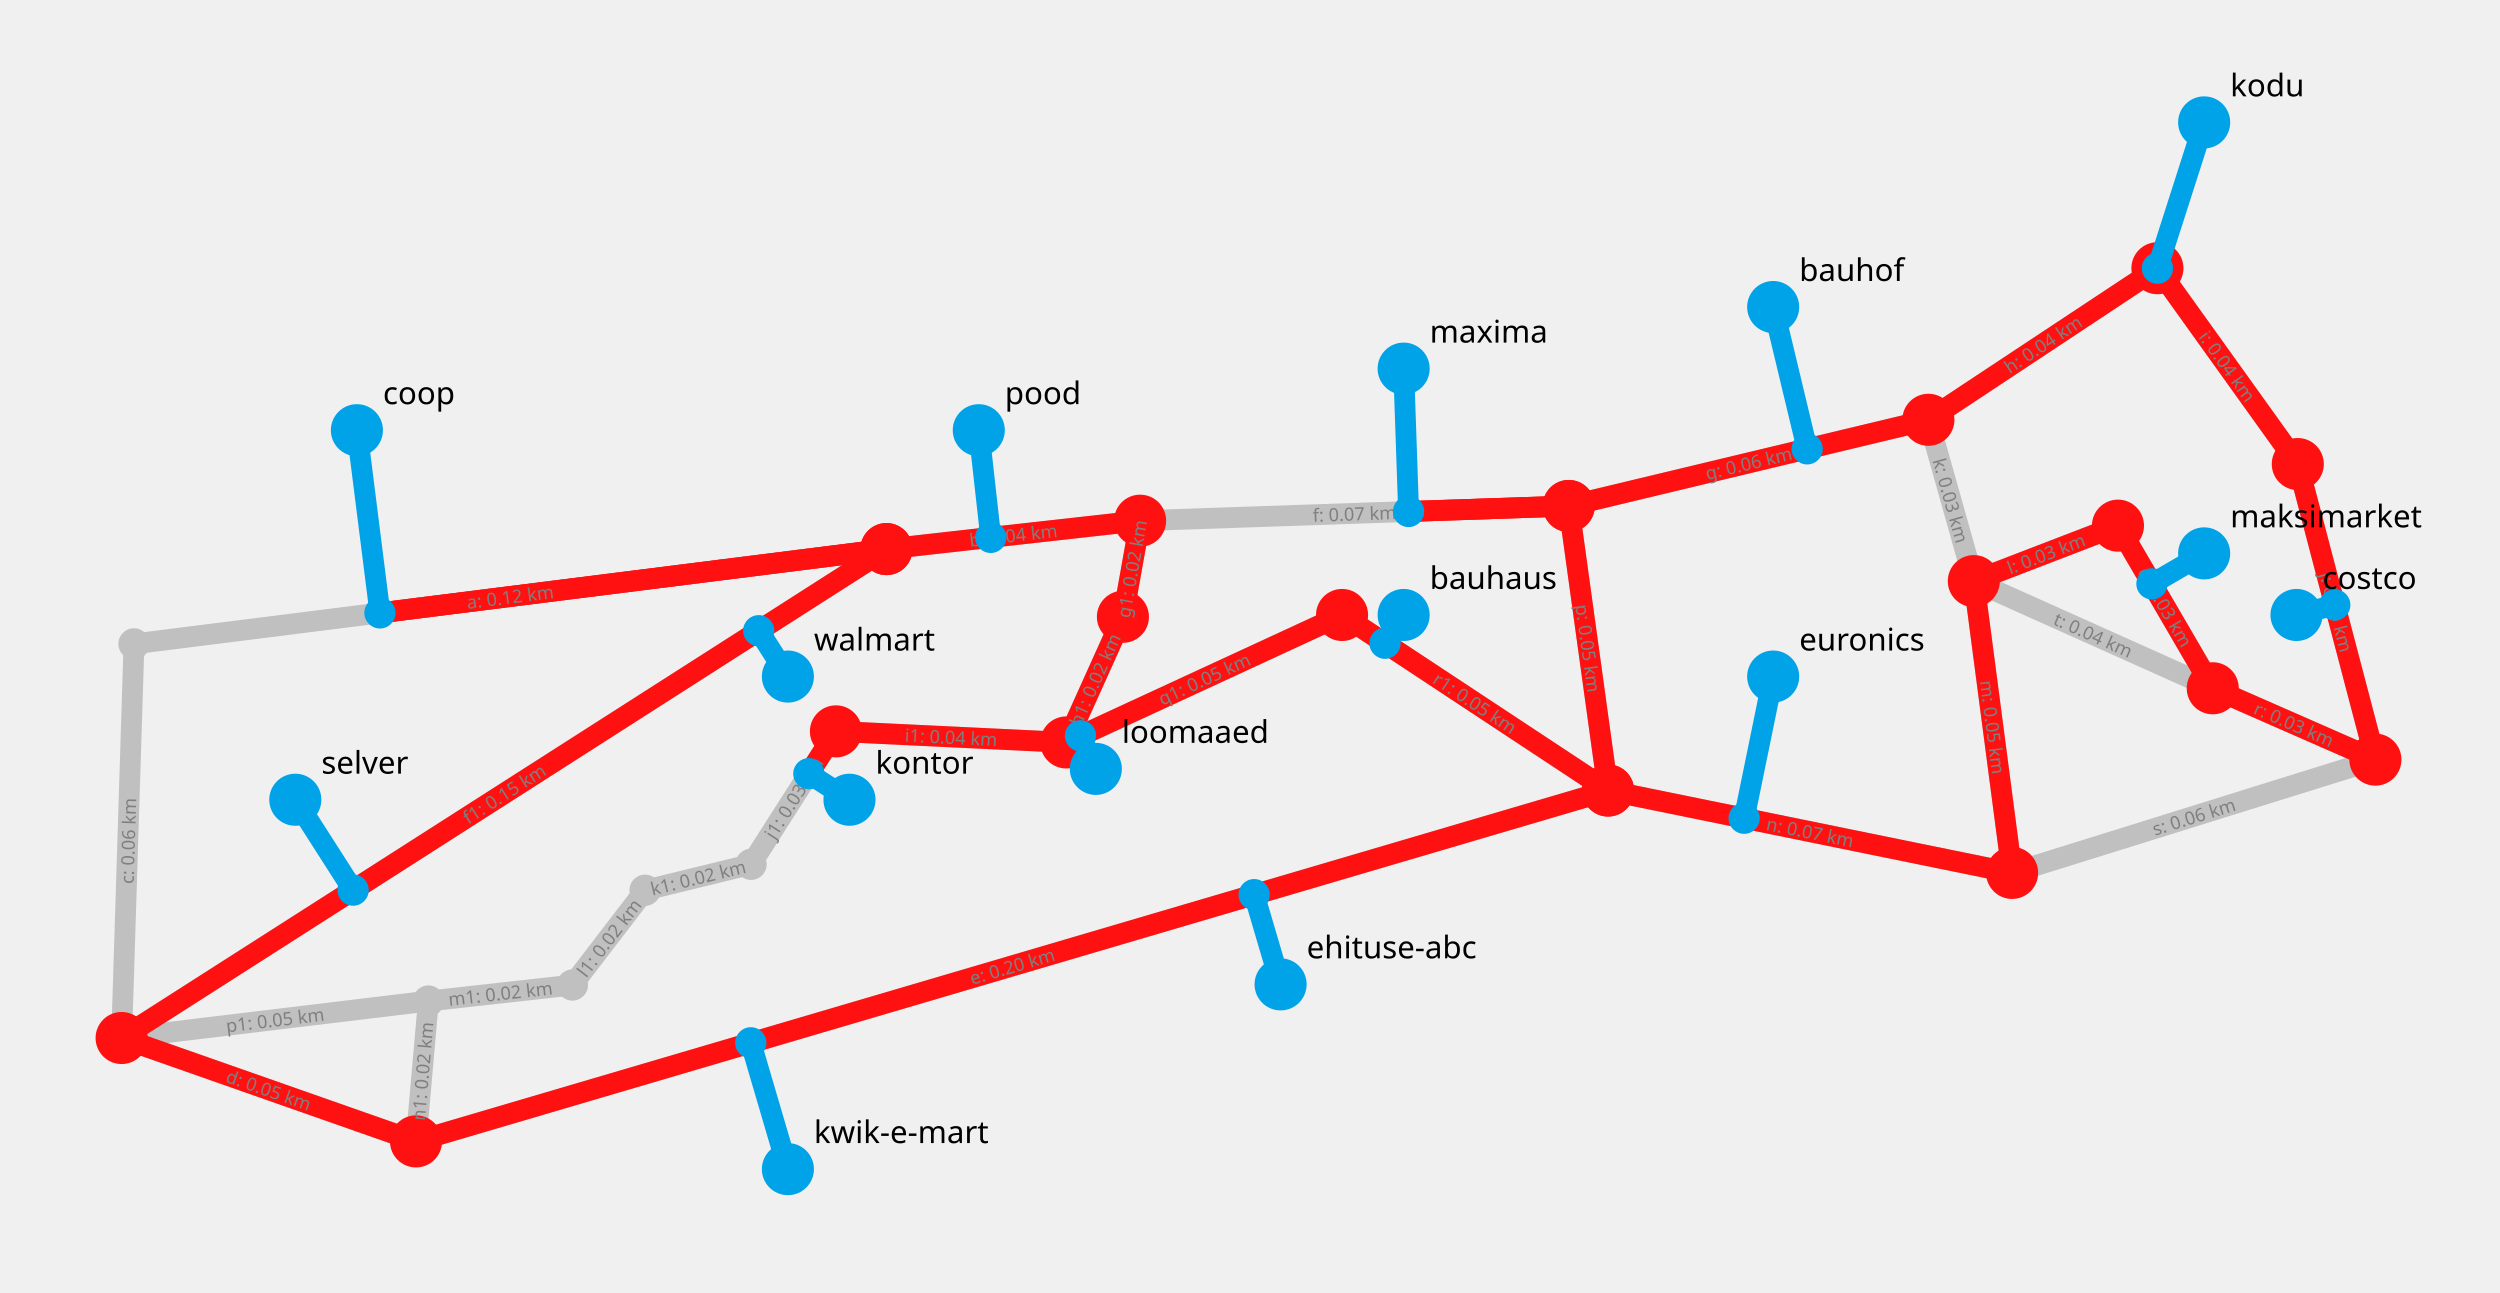
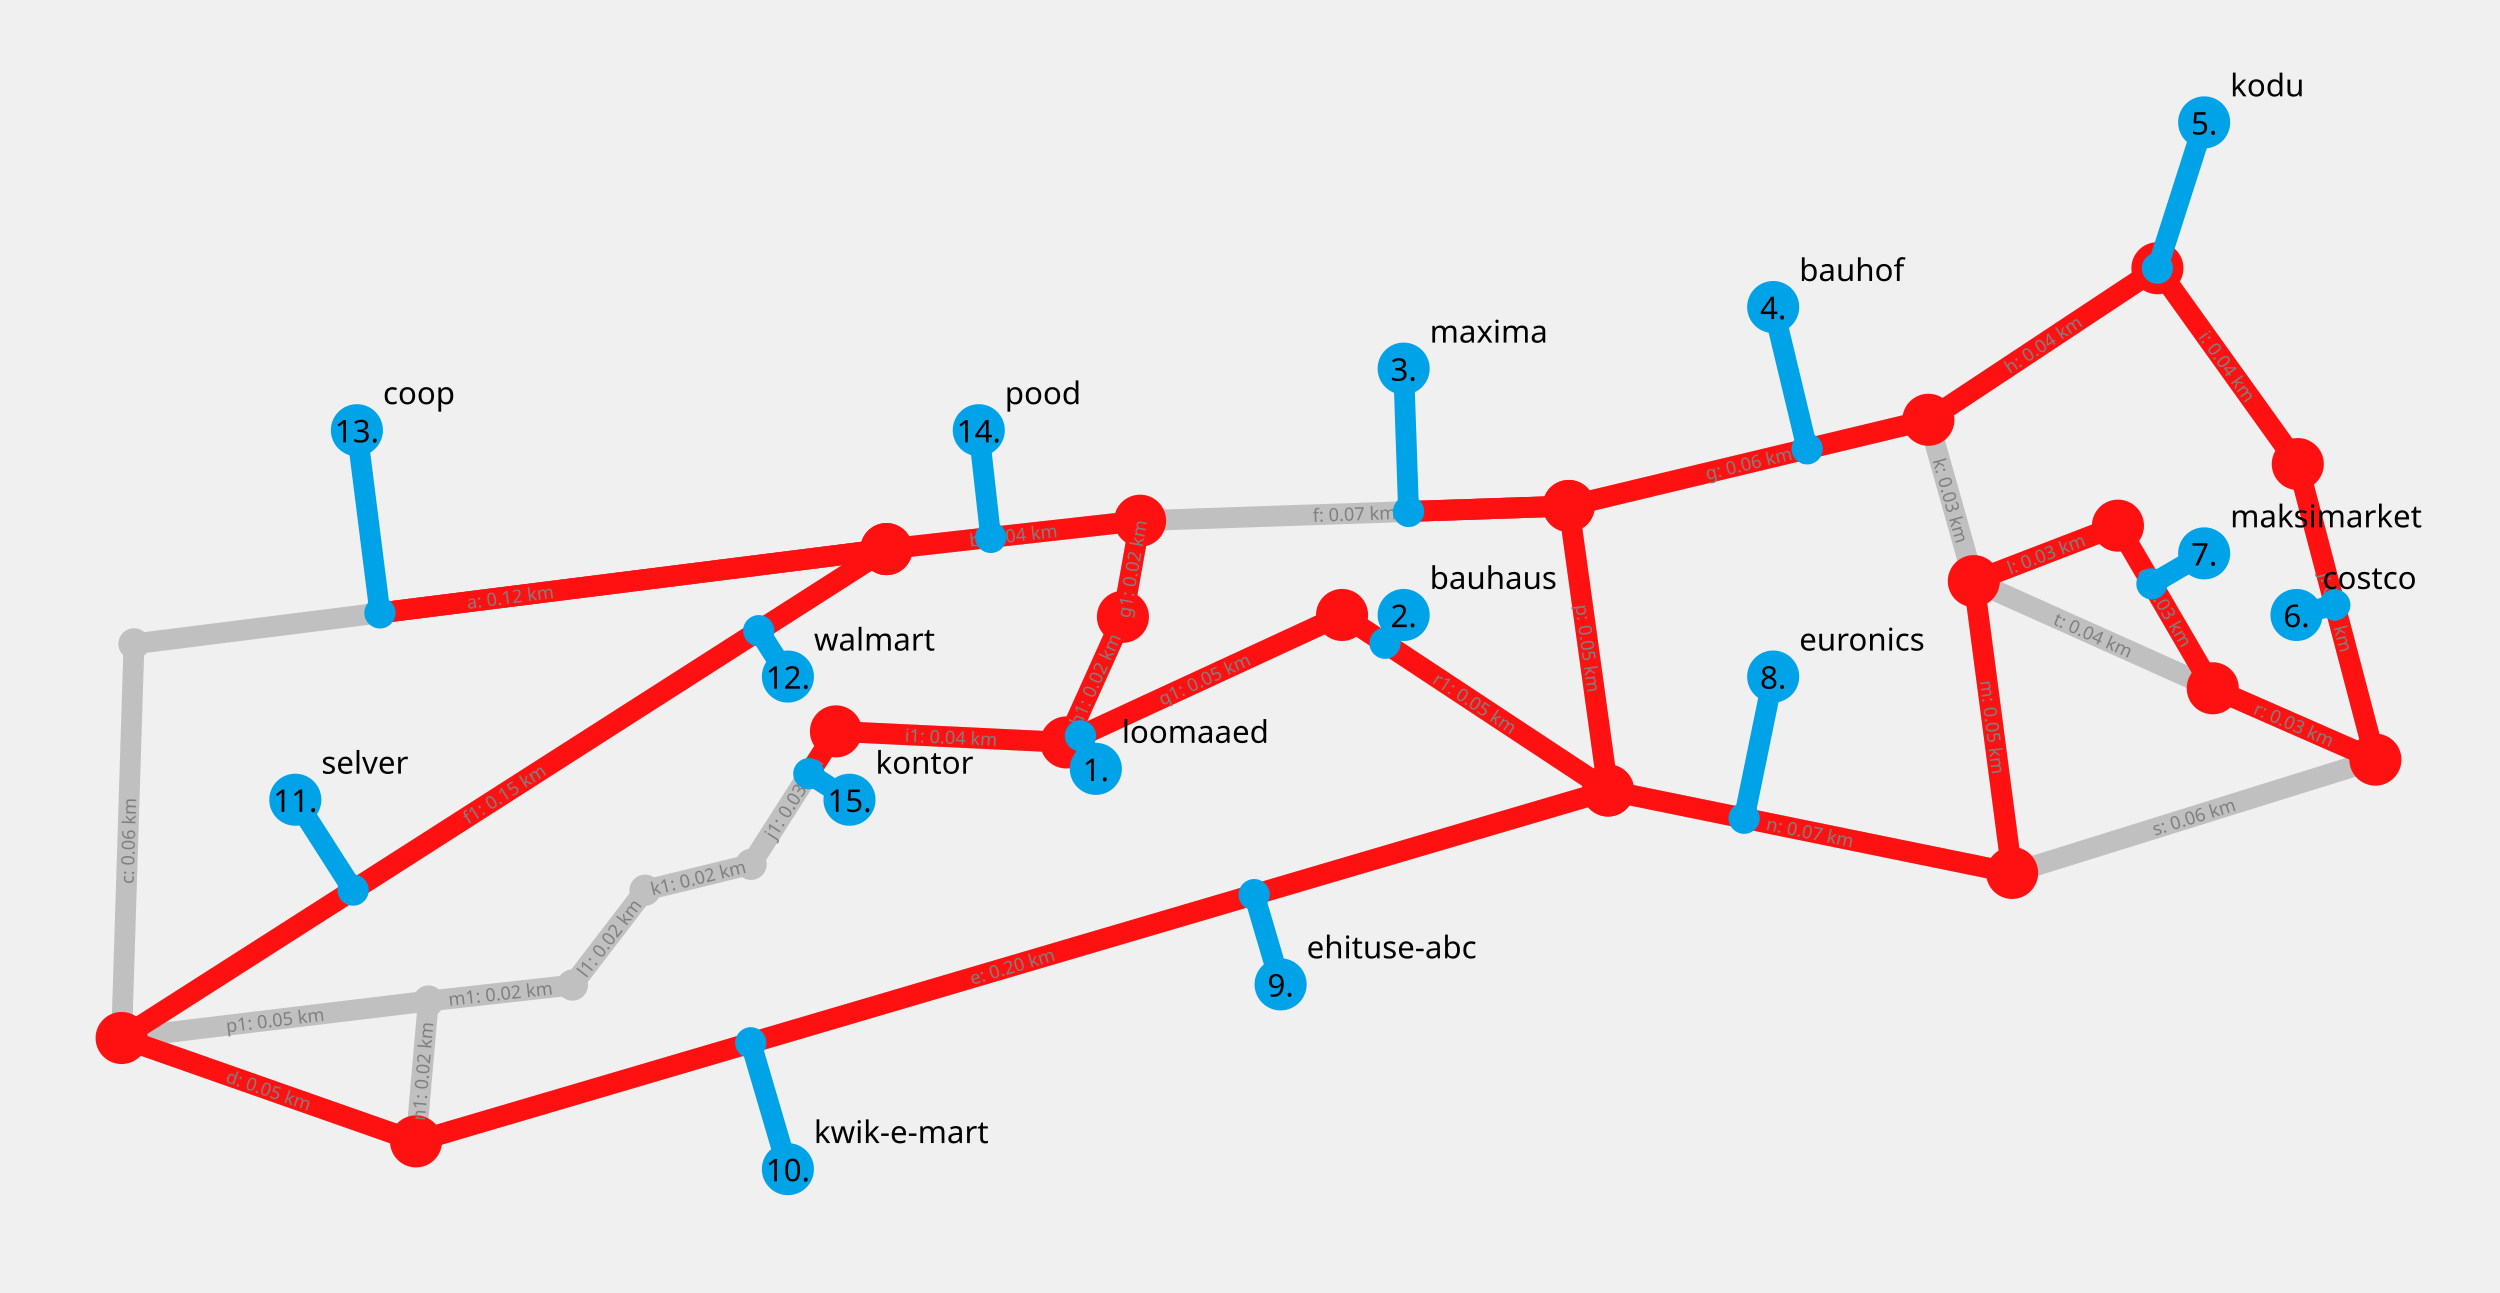
<svg xmlns="http://www.w3.org/2000/svg" version="1.1" width="1920" height="993" viewBox="-747 -425 1920 993" font-family="Hermit">
  <rect x="-747" y="-425" width="100%" height="100%" fill="rgb(240, 240, 240)" />
  <line x1="128.6" y1="-25.1" x2="457.8" y2="-36.4" style="stroke:rgb(192, 192, 192);stroke-width:16" />
  <circle cx="128.6" cy="-25.1" r="12" fill="rgb(192, 192, 192)" />
  <circle cx="457.8" cy="-36.4" r="12" fill="rgb(192, 192, 192)" />
  <line x1="457.8" y1="-36.4" x2="734.0" y2="-102.6" style="stroke:rgb(192, 192, 192);stroke-width:16" />
  <circle cx="734.0" cy="-102.6" r="12" fill="rgb(192, 192, 192)" />
  <line x1="734.0" y1="-102.6" x2="909.9" y2="-219.0" style="stroke:rgb(192, 192, 192);stroke-width:16" />
  <circle cx="909.9" cy="-219.0" r="12" fill="rgb(192, 192, 192)" />
  <line x1="909.9" y1="-219.0" x2="1017.7" y2="-68.6" style="stroke:rgb(192, 192, 192);stroke-width:16" />
  <circle cx="1017.7" cy="-68.6" r="12" fill="rgb(192, 192, 192)" />
  <line x1="1017.7" y1="-68.6" x2="1077.3" y2="158.4" style="stroke:rgb(192, 192, 192);stroke-width:16" />
  <circle cx="1077.3" cy="158.4" r="12" fill="rgb(192, 192, 192)" />
  <line x1="734.0" y1="-102.6" x2="768.9" y2="21.3" style="stroke:rgb(192, 192, 192);stroke-width:16" />
  <circle cx="768.9" cy="21.3" r="12" fill="rgb(192, 192, 192)" />
  <line x1="768.9" y1="21.3" x2="879.6" y2="-21.3" style="stroke:rgb(192, 192, 192);stroke-width:16" />
  <circle cx="879.6" cy="-21.3" r="12" fill="rgb(192, 192, 192)" />
  <line x1="768.9" y1="21.3" x2="798.3" y2="245.4" style="stroke:rgb(192, 192, 192);stroke-width:16" />
  <circle cx="798.3" cy="245.4" r="12" fill="rgb(192, 192, 192)" />
  <line x1="798.3" y1="245.4" x2="488.0" y2="182.1" style="stroke:rgb(192, 192, 192);stroke-width:16" />
  <circle cx="488.0" cy="182.1" r="12" fill="rgb(192, 192, 192)" />
  <line x1="488.0" y1="182.1" x2="457.8" y2="-36.4" style="stroke:rgb(192, 192, 192);stroke-width:16" />
-   <circle cx="457.8" cy="-36.4" r="12" fill="rgb(192, 192, 192)" />
  <line x1="879.6" y1="-21.3" x2="952.4" y2="103.6" style="stroke:rgb(192, 192, 192);stroke-width:16" />
  <circle cx="952.4" cy="103.6" r="12" fill="rgb(192, 192, 192)" />
  <line x1="952.4" y1="103.6" x2="1077.3" y2="158.4" style="stroke:rgb(192, 192, 192);stroke-width:16" />
-   <circle cx="1077.3" cy="158.4" r="12" fill="rgb(192, 192, 192)" />
  <line x1="1077.3" y1="158.4" x2="798.3" y2="245.4" style="stroke:rgb(192, 192, 192);stroke-width:16" />
-   <circle cx="798.3" cy="245.4" r="12" fill="rgb(192, 192, 192)" />
  <line x1="952.4" y1="103.6" x2="768.9" y2="21.3" style="stroke:rgb(192, 192, 192);stroke-width:16" />
-   <circle cx="768.9" cy="21.3" r="12" fill="rgb(192, 192, 192)" />
  <line x1="-644.1" y1="69.5" x2="-66.2" y2="-3.3" style="stroke:rgb(192, 192, 192);stroke-width:16" />
+   <circle cx="-644.1" cy="69.5" r="12" fill="rgb(192, 192, 192)" />
  <circle cx="-66.2" cy="-3.3" r="12" fill="rgb(192, 192, 192)" />
  <line x1="-66.2" y1="-3.3" x2="128.6" y2="-25.1" style="stroke:rgb(192, 192, 192);stroke-width:16" />
-   <circle cx="128.6" cy="-25.1" r="12" fill="rgb(192, 192, 192)" />
  <line x1="-653.6" y1="372.2" x2="-644.1" y2="69.5" style="stroke:rgb(192, 192, 192);stroke-width:16" />
-   <circle cx="-644.1" cy="69.5" r="12" fill="rgb(192, 192, 192)" />
+   <circle cx="-653.6" cy="372.2" r="12" fill="rgb(192, 192, 192)" />
  <line x1="-653.6" y1="372.2" x2="-427.5" y2="451.6" style="stroke:rgb(192, 192, 192);stroke-width:16" />
  <circle cx="-427.5" cy="451.6" r="12" fill="rgb(192, 192, 192)" />
  <line x1="-427.5" y1="451.6" x2="488.0" y2="182.1" style="stroke:rgb(192, 192, 192);stroke-width:16" />
-   <circle cx="488.0" cy="182.1" r="12" fill="rgb(192, 192, 192)" />
  <line x1="-66.2" y1="-3.3" x2="-653.6" y2="372.2" style="stroke:rgb(192, 192, 192);stroke-width:16" />
-   <circle cx="-653.6" cy="372.2" r="12" fill="rgb(192, 192, 192)" />
  <line x1="128.6" y1="-25.1" x2="115.4" y2="48.7" style="stroke:rgb(192, 192, 192);stroke-width:16" />
  <circle cx="115.4" cy="48.7" r="12" fill="rgb(192, 192, 192)" />
  <line x1="71.9" y1="145.2" x2="115.4" y2="48.7" style="stroke:rgb(192, 192, 192);stroke-width:16" />
-   <circle cx="115.4" cy="48.7" r="12" fill="rgb(192, 192, 192)" />
+   <circle cx="71.9" cy="145.2" r="12" fill="rgb(192, 192, 192)" />
  <line x1="-105.0" y1="136.7" x2="71.9" y2="145.2" style="stroke:rgb(192, 192, 192);stroke-width:16" />
-   <circle cx="71.9" cy="145.2" r="12" fill="rgb(192, 192, 192)" />
+   <circle cx="-105.0" cy="136.7" r="12" fill="rgb(192, 192, 192)" />
  <line x1="-105.0" y1="136.7" x2="-170.2" y2="238.8" style="stroke:rgb(192, 192, 192);stroke-width:16" />
  <circle cx="-170.2" cy="238.8" r="12" fill="rgb(192, 192, 192)" />
  <line x1="-170.2" y1="238.8" x2="-251.6" y2="258.7" style="stroke:rgb(192, 192, 192);stroke-width:16" />
  <circle cx="-251.6" cy="258.7" r="12" fill="rgb(192, 192, 192)" />
  <line x1="-251.6" y1="258.7" x2="-307.4" y2="331.5" style="stroke:rgb(192, 192, 192);stroke-width:16" />
  <circle cx="-307.4" cy="331.5" r="12" fill="rgb(192, 192, 192)" />
  <line x1="-307.4" y1="331.5" x2="-418.0" y2="343.8" style="stroke:rgb(192, 192, 192);stroke-width:16" />
  <circle cx="-418.0" cy="343.8" r="12" fill="rgb(192, 192, 192)" />
  <line x1="-418.0" y1="343.8" x2="-427.5" y2="451.6" style="stroke:rgb(192, 192, 192);stroke-width:16" />
-   <circle cx="-427.5" cy="451.6" r="12" fill="rgb(192, 192, 192)" />
  <line x1="-418.0" y1="343.8" x2="-653.6" y2="372.2" style="stroke:rgb(192, 192, 192);stroke-width:16" />
-   <circle cx="-653.6" cy="372.2" r="12" fill="rgb(192, 192, 192)" />
  <line x1="71.9" y1="145.2" x2="283.7" y2="47.3" style="stroke:rgb(192, 192, 192);stroke-width:16" />
  <circle cx="283.7" cy="47.3" r="12" fill="rgb(192, 192, 192)" />
  <line x1="283.7" y1="47.3" x2="488.0" y2="182.1" style="stroke:rgb(192, 192, 192);stroke-width:16" />
-   <circle cx="488.0" cy="182.1" r="12" fill="rgb(192, 192, 192)" />
  <line x1="82.8" y1="140.1" x2="283.7" y2="47.3" style="stroke:rgb(255, 17, 17);stroke-width:16" />
  <circle cx="283.7" cy="47.3" r="20" fill="rgb(255, 17, 17)" />
  <line x1="283.7" y1="47.3" x2="316.7" y2="69.0" style="stroke:rgb(255, 17, 17);stroke-width:16" />
  <line x1="316.7" y1="69.0" x2="488.0" y2="182.1" style="stroke:rgb(255, 17, 17);stroke-width:16" />
  <circle cx="488.0" cy="182.1" r="20" fill="rgb(255, 17, 17)" />
  <line x1="488.0" y1="182.1" x2="457.8" y2="-36.4" style="stroke:rgb(255, 17, 17);stroke-width:16" />
  <circle cx="457.8" cy="-36.4" r="20" fill="rgb(255, 17, 17)" />
  <line x1="457.8" y1="-36.4" x2="334.8" y2="-32.2" style="stroke:rgb(255, 17, 17);stroke-width:16" />
  <line x1="334.8" y1="-32.2" x2="457.8" y2="-36.4" style="stroke:rgb(255, 17, 17);stroke-width:16" />
  <circle cx="457.8" cy="-36.4" r="20" fill="rgb(255, 17, 17)" />
  <line x1="457.8" y1="-36.4" x2="640.9" y2="-80.3" style="stroke:rgb(255, 17, 17);stroke-width:16" />
  <line x1="640.9" y1="-80.3" x2="734.0" y2="-102.6" style="stroke:rgb(255, 17, 17);stroke-width:16" />
  <circle cx="734.0" cy="-102.6" r="20" fill="rgb(255, 17, 17)" />
  <line x1="734.0" y1="-102.6" x2="909.9" y2="-219.0" style="stroke:rgb(255, 17, 17);stroke-width:16" />
  <line x1="909.9" y1="-219.0" x2="909.9" y2="-219.0" style="stroke:rgb(255, 17, 17);stroke-width:16" />
  <circle cx="909.9" cy="-219.0" r="20" fill="rgb(255, 17, 17)" />
  <line x1="909.9" y1="-219.0" x2="1017.7" y2="-68.6" style="stroke:rgb(255, 17, 17);stroke-width:16" />
  <circle cx="1017.7" cy="-68.6" r="20" fill="rgb(255, 17, 17)" />
  <line x1="1017.7" y1="-68.6" x2="1046.1" y2="39.6" style="stroke:rgb(255, 17, 17);stroke-width:16" />
  <line x1="1046.1" y1="39.6" x2="1077.3" y2="158.4" style="stroke:rgb(255, 17, 17);stroke-width:16" />
  <circle cx="1077.3" cy="158.4" r="20" fill="rgb(255, 17, 17)" />
  <line x1="1077.3" y1="158.4" x2="952.4" y2="103.6" style="stroke:rgb(255, 17, 17);stroke-width:16" />
  <circle cx="952.4" cy="103.6" r="20" fill="rgb(255, 17, 17)" />
  <line x1="952.4" y1="103.6" x2="905.7" y2="23.4" style="stroke:rgb(255, 17, 17);stroke-width:16" />
  <line x1="905.7" y1="23.4" x2="879.6" y2="-21.3" style="stroke:rgb(255, 17, 17);stroke-width:16" />
  <circle cx="879.6" cy="-21.3" r="20" fill="rgb(255, 17, 17)" />
  <line x1="879.6" y1="-21.3" x2="768.9" y2="21.3" style="stroke:rgb(255, 17, 17);stroke-width:16" />
  <circle cx="768.9" cy="21.3" r="20" fill="rgb(255, 17, 17)" />
  <line x1="768.9" y1="21.3" x2="798.3" y2="245.4" style="stroke:rgb(255, 17, 17);stroke-width:16" />
  <circle cx="798.3" cy="245.4" r="20" fill="rgb(255, 17, 17)" />
  <line x1="798.3" y1="245.4" x2="592.5" y2="203.4" style="stroke:rgb(255, 17, 17);stroke-width:16" />
  <line x1="592.5" y1="203.4" x2="488.0" y2="182.1" style="stroke:rgb(255, 17, 17);stroke-width:16" />
  <circle cx="488.0" cy="182.1" r="20" fill="rgb(255, 17, 17)" />
  <line x1="488.0" y1="182.1" x2="216.2" y2="262.1" style="stroke:rgb(255, 17, 17);stroke-width:16" />
  <line x1="216.2" y1="262.1" x2="-170.4" y2="375.9" style="stroke:rgb(255, 17, 17);stroke-width:16" />
  <line x1="-170.4" y1="375.9" x2="-427.5" y2="451.6" style="stroke:rgb(255, 17, 17);stroke-width:16" />
  <circle cx="-427.5" cy="451.6" r="20" fill="rgb(255, 17, 17)" />
  <line x1="-427.5" y1="451.6" x2="-653.6" y2="372.2" style="stroke:rgb(255, 17, 17);stroke-width:16" />
  <circle cx="-653.6" cy="372.2" r="20" fill="rgb(255, 17, 17)" />
  <line x1="-653.6" y1="372.2" x2="-475.8" y2="258.6" style="stroke:rgb(255, 17, 17);stroke-width:16" />
  <line x1="-475.8" y1="258.6" x2="-164.3" y2="59.4" style="stroke:rgb(255, 17, 17);stroke-width:16" />
  <line x1="-164.3" y1="59.4" x2="-66.2" y2="-3.3" style="stroke:rgb(255, 17, 17);stroke-width:16" />
  <circle cx="-66.2" cy="-3.3" r="20" fill="rgb(255, 17, 17)" />
  <line x1="-66.2" y1="-3.3" x2="-455.2" y2="45.7" style="stroke:rgb(255, 17, 17);stroke-width:16" />
  <line x1="-455.2" y1="45.7" x2="-66.2" y2="-3.3" style="stroke:rgb(255, 17, 17);stroke-width:16" />
  <circle cx="-66.2" cy="-3.3" r="20" fill="rgb(255, 17, 17)" />
  <line x1="-66.2" y1="-3.3" x2="13.9" y2="-12.3" style="stroke:rgb(255, 17, 17);stroke-width:16" />
  <line x1="13.9" y1="-12.3" x2="128.6" y2="-25.1" style="stroke:rgb(255, 17, 17);stroke-width:16" />
  <circle cx="128.6" cy="-25.1" r="20" fill="rgb(255, 17, 17)" />
  <line x1="128.6" y1="-25.1" x2="115.4" y2="48.7" style="stroke:rgb(255, 17, 17);stroke-width:16" />
  <circle cx="115.4" cy="48.7" r="20" fill="rgb(255, 17, 17)" />
  <line x1="115.4" y1="48.7" x2="71.9" y2="145.2" style="stroke:rgb(255, 17, 17);stroke-width:16" />
  <circle cx="71.9" cy="145.2" r="20" fill="rgb(255, 17, 17)" />
  <line x1="71.9" y1="145.2" x2="-105.0" y2="136.7" style="stroke:rgb(255, 17, 17);stroke-width:16" />
  <circle cx="-105.0" cy="136.7" r="20" fill="rgb(255, 17, 17)" />
  <line x1="-105.0" y1="136.7" x2="-125.8" y2="169.2" style="stroke:rgb(255, 17, 17);stroke-width:16" />
  <text font-size="14" dominant-baseline="central" text-anchor="middle" fill="rgb(127, 127, 127)" transform="translate(293.2, -30.7) rotate(-1.97493)">f: 0.07 km</text>
  <text font-size="14" dominant-baseline="central" text-anchor="middle" fill="rgb(127, 127, 127)" transform="translate(595.9, -69.5) rotate(-13.4809)">g: 0.06 km</text>
  <text font-size="14" dominant-baseline="central" text-anchor="middle" fill="rgb(127, 127, 127)" transform="translate(821.9, -160.8) rotate(-33.4763)">h: 0.04 km</text>
  <text font-size="14" dominant-baseline="central" text-anchor="middle" fill="rgb(127, 127, 127)" transform="translate(963.8, -143.8) rotate(54.3602)">i: 0.04 km</text>
  <text font-size="14" dominant-baseline="central" text-anchor="middle" fill="rgb(127, 127, 127)" transform="translate(1047.5, 44.9) rotate(75.2917)">j: 0.05 km</text>
  <text font-size="14" dominant-baseline="central" text-anchor="middle" fill="rgb(127, 127, 127)" transform="translate(751.4, -40.7) rotate(74.228)">k: 0.03 km</text>
  <text font-size="14" dominant-baseline="central" text-anchor="middle" fill="rgb(127, 127, 127)" transform="translate(824.3, -0.0) rotate(-21.0375)">l: 0.03 km</text>
  <text font-size="14" dominant-baseline="central" text-anchor="middle" fill="rgb(127, 127, 127)" transform="translate(783.6, 133.4) rotate(82.5479)">m: 0.05 km</text>
  <text font-size="14" dominant-baseline="central" text-anchor="middle" fill="rgb(127, 127, 127)" transform="translate(643.2, 213.8) rotate(11.5449)">n: 0.07 km</text>
  <text font-size="14" dominant-baseline="central" text-anchor="middle" fill="rgb(127, 127, 127)" transform="translate(472.9, 72.8) rotate(82.1131)">p: 0.05 km</text>
  <text font-size="14" dominant-baseline="central" text-anchor="middle" fill="rgb(127, 127, 127)" transform="translate(916.0, 41.1) rotate(59.7436)">q: 0.03 km</text>
  <text font-size="14" dominant-baseline="central" text-anchor="middle" fill="rgb(127, 127, 127)" transform="translate(1014.9, 131.0) rotate(23.7204)">r: 0.03 km</text>
  <text font-size="14" dominant-baseline="central" text-anchor="middle" fill="rgb(127, 127, 127)" transform="translate(937.8, 201.9) rotate(-17.3208)">s: 0.06 km</text>
  <text font-size="14" dominant-baseline="central" text-anchor="middle" fill="rgb(127, 127, 127)" transform="translate(860.7, 62.4) rotate(24.154)">t: 0.04 km</text>
  <text font-size="14" dominant-baseline="central" text-anchor="middle" fill="rgb(127, 127, 127)" transform="translate(-355.2, 33.1) rotate(-7.18272)">a: 0.12 km</text>
  <text font-size="14" dominant-baseline="central" text-anchor="middle" fill="rgb(127, 127, 127)" transform="translate(31.2, -14.2) rotate(-6.37072)">b: 0.04 km</text>
  <text font-size="14" dominant-baseline="central" text-anchor="middle" fill="rgb(127, 127, 127)" transform="translate(-648.8, 220.8) rotate(-88.2101)">c: 0.06 km</text>
  <text font-size="14" dominant-baseline="central" text-anchor="middle" fill="rgb(127, 127, 127)" transform="translate(-540.5, 411.9) rotate(19.3648)">d: 0.05 km</text>
  <text font-size="14" dominant-baseline="central" text-anchor="middle" fill="rgb(127, 127, 127)" transform="translate(30.3, 316.8) rotate(-16.4056)">e: 0.20 km</text>
  <text font-size="14" dominant-baseline="central" text-anchor="middle" fill="rgb(127, 127, 127)" transform="translate(-359.9, 184.4) rotate(-32.5904)">f1: 0.15 km</text>
  <text font-size="14" dominant-baseline="central" text-anchor="middle" fill="rgb(127, 127, 127)" transform="translate(122.0, 11.8) rotate(-79.8245)">g1: 0.02 km</text>
  <text font-size="14" dominant-baseline="central" text-anchor="middle" fill="rgb(127, 127, 127)" transform="translate(93.6, 96.9) rotate(-65.7256)">h1: 0.02 km</text>
  <text font-size="14" dominant-baseline="central" text-anchor="middle" fill="rgb(127, 127, 127)" transform="translate(-16.6, 140.9) rotate(2.75543)">i1: 0.04 km</text>
  <text font-size="14" dominant-baseline="central" text-anchor="middle" fill="rgb(127, 127, 127)" transform="translate(-137.6, 187.7) rotate(-57.4259)">j1: 0.03 km</text>
  <text font-size="14" dominant-baseline="central" text-anchor="middle" fill="rgb(127, 127, 127)" transform="translate(-210.9, 248.7) rotate(-13.7223)">k1: 0.02 km</text>
  <text font-size="14" dominant-baseline="central" text-anchor="middle" fill="rgb(127, 127, 127)" transform="translate(-279.5, 295.1) rotate(-52.5394)">l1: 0.02 km</text>
  <text font-size="14" dominant-baseline="central" text-anchor="middle" fill="rgb(127, 127, 127)" transform="translate(-362.7, 337.7) rotate(-6.34019)">m1: 0.02 km</text>
  <text font-size="14" dominant-baseline="central" text-anchor="middle" fill="rgb(127, 127, 127)" transform="translate(-422.8, 397.7) rotate(-84.9869)">n1: 0.02 km</text>
  <text font-size="14" dominant-baseline="central" text-anchor="middle" fill="rgb(127, 127, 127)" transform="translate(-535.8, 358.0) rotate(-6.86999)">p1: 0.05 km</text>
  <text font-size="14" dominant-baseline="central" text-anchor="middle" fill="rgb(127, 127, 127)" transform="translate(177.8, 96.2) rotate(-24.7995)">q1: 0.05 km</text>
  <text font-size="14" dominant-baseline="central" text-anchor="middle" fill="rgb(127, 127, 127)" transform="translate(385.9, 114.7) rotate(33.4137)">r1: 0.05 km</text>
  <line x1="82.8" y1="140.1" x2="94.6" y2="165.5" style="stroke:rgb(0, 162, 232);stroke-width:16" />
  <circle cx="82.8" cy="140.1" r="12" fill="rgb(0, 162, 232)" />
-   <text x="94.6" y="165.5" font-size="24" dominant-baseline="central" text-anchor="middle" fill="black">1.</text>
  <line x1="316.7" y1="69.0" x2="331.0" y2="47.3" style="stroke:rgb(0, 162, 232);stroke-width:16" />
  <circle cx="316.7" cy="69.0" r="12" fill="rgb(0, 162, 232)" />
-   <text x="331.0" y="47.3" font-size="24" dominant-baseline="central" text-anchor="middle" fill="black">2.</text>
  <line x1="334.8" y1="-32.2" x2="331.0" y2="-141.9" style="stroke:rgb(0, 162, 232);stroke-width:16" />
  <circle cx="334.8" cy="-32.2" r="12" fill="rgb(0, 162, 232)" />
-   <text x="331.0" y="-141.9" font-size="24" dominant-baseline="central" text-anchor="middle" fill="black">3.</text>
  <line x1="640.9" y1="-80.3" x2="614.8" y2="-189.2" style="stroke:rgb(0, 162, 232);stroke-width:16" />
  <circle cx="640.9" cy="-80.3" r="12" fill="rgb(0, 162, 232)" />
-   <text x="614.8" y="-189.2" font-size="24" dominant-baseline="central" text-anchor="middle" fill="black">4.</text>
  <line x1="909.9" y1="-219.0" x2="945.8" y2="-331.0" style="stroke:rgb(0, 162, 232);stroke-width:16" />
  <circle cx="909.9" cy="-219.0" r="12" fill="rgb(0, 162, 232)" />
-   <text x="945.8" y="-331.0" font-size="24" dominant-baseline="central" text-anchor="middle" fill="black">5.</text>
  <line x1="1046.1" y1="39.6" x2="1016.7" y2="47.3" style="stroke:rgb(0, 162, 232);stroke-width:16" />
  <circle cx="1046.1" cy="39.6" r="12" fill="rgb(0, 162, 232)" />
-   <text x="1016.7" y="47.3" font-size="24" dominant-baseline="central" text-anchor="middle" fill="black">6.</text>
  <line x1="905.7" y1="23.4" x2="945.8" y2="-0.0" style="stroke:rgb(0, 162, 232);stroke-width:16" />
  <circle cx="905.7" cy="23.4" r="12" fill="rgb(0, 162, 232)" />
-   <text x="945.8" y="-0.0" font-size="24" dominant-baseline="central" text-anchor="middle" fill="black">7.</text>
  <line x1="592.5" y1="203.4" x2="614.8" y2="94.6" style="stroke:rgb(0, 162, 232);stroke-width:16" />
  <circle cx="592.5" cy="203.4" r="12" fill="rgb(0, 162, 232)" />
-   <text x="614.8" y="94.6" font-size="24" dominant-baseline="central" text-anchor="middle" fill="black">8.</text>
  <line x1="216.2" y1="262.1" x2="236.5" y2="331.0" style="stroke:rgb(0, 162, 232);stroke-width:16" />
  <circle cx="216.2" cy="262.1" r="12" fill="rgb(0, 162, 232)" />
-   <text x="236.5" y="331.0" font-size="24" dominant-baseline="central" text-anchor="middle" fill="black">9.</text>
  <line x1="-170.4" y1="375.9" x2="-141.9" y2="472.9" style="stroke:rgb(0, 162, 232);stroke-width:16" />
  <circle cx="-170.4" cy="375.9" r="12" fill="rgb(0, 162, 232)" />
-   <text x="-141.9" y="472.9" font-size="24" dominant-baseline="central" text-anchor="middle" fill="black">10.</text>
  <line x1="-475.8" y1="258.6" x2="-520.2" y2="189.2" style="stroke:rgb(0, 162, 232);stroke-width:16" />
  <circle cx="-475.8" cy="258.6" r="12" fill="rgb(0, 162, 232)" />
-   <text x="-520.2" y="189.2" font-size="24" dominant-baseline="central" text-anchor="middle" fill="black">11.</text>
  <line x1="-164.3" y1="59.4" x2="-141.9" y2="94.6" style="stroke:rgb(0, 162, 232);stroke-width:16" />
  <circle cx="-164.3" cy="59.4" r="12" fill="rgb(0, 162, 232)" />
-   <text x="-141.9" y="94.6" font-size="24" dominant-baseline="central" text-anchor="middle" fill="black">12.</text>
  <line x1="-455.2" y1="45.7" x2="-472.9" y2="-94.6" style="stroke:rgb(0, 162, 232);stroke-width:16" />
  <circle cx="-455.2" cy="45.7" r="12" fill="rgb(0, 162, 232)" />
-   <text x="-472.9" y="-94.6" font-size="24" dominant-baseline="central" text-anchor="middle" fill="black">13.</text>
  <line x1="13.9" y1="-12.3" x2="4.7" y2="-94.6" style="stroke:rgb(0, 162, 232);stroke-width:16" />
  <circle cx="13.9" cy="-12.3" r="12" fill="rgb(0, 162, 232)" />
-   <text x="4.7" y="-94.6" font-size="24" dominant-baseline="central" text-anchor="middle" fill="black">14.</text>
  <line x1="-125.8" y1="169.2" x2="-94.6" y2="189.2" style="stroke:rgb(0, 162, 232);stroke-width:16" />
  <circle cx="-125.8" cy="169.2" r="12" fill="rgb(0, 162, 232)" />
-   <text x="-94.6" y="189.2" font-size="24" dominant-baseline="central" text-anchor="middle" fill="black">15.</text>
  <circle cx="94.6" cy="165.5" r="20" fill="rgb(0, 162, 232)" />
  <text x="114.6" y="145.5" font-size="24" text-anchor="start" fill="black">loomaaed</text>
+   <text x="94.6" y="165.5" font-size="24" dominant-baseline="central" text-anchor="middle" fill="black">1.</text>
  <circle cx="331.0" cy="47.3" r="20" fill="rgb(0, 162, 232)" />
  <text x="351.0" y="27.3" font-size="24" text-anchor="start" fill="black">bauhaus</text>
+   <text x="331.0" y="47.3" font-size="24" dominant-baseline="central" text-anchor="middle" fill="black">2.</text>
  <circle cx="331.0" cy="-141.9" r="20" fill="rgb(0, 162, 232)" />
  <text x="351.0" y="-161.9" font-size="24" text-anchor="start" fill="black">maxima</text>
+   <text x="331.0" y="-141.9" font-size="24" dominant-baseline="central" text-anchor="middle" fill="black">3.</text>
  <circle cx="614.8" cy="-189.2" r="20" fill="rgb(0, 162, 232)" />
  <text x="634.8" y="-209.2" font-size="24" text-anchor="start" fill="black">bauhof</text>
+   <text x="614.8" y="-189.2" font-size="24" dominant-baseline="central" text-anchor="middle" fill="black">4.</text>
  <circle cx="945.8" cy="-331.0" r="20" fill="rgb(0, 162, 232)" />
  <text x="965.8" y="-351.0" font-size="24" text-anchor="start" fill="black">kodu</text>
+   <text x="945.8" y="-331.0" font-size="24" dominant-baseline="central" text-anchor="middle" fill="black">5.</text>
  <circle cx="1016.7" cy="47.3" r="20" fill="rgb(0, 162, 232)" />
  <text x="1036.7" y="27.3" font-size="24" text-anchor="start" fill="black">costco</text>
+   <text x="1016.7" y="47.3" font-size="24" dominant-baseline="central" text-anchor="middle" fill="black">6.</text>
  <circle cx="945.8" cy="-0.0" r="20" fill="rgb(0, 162, 232)" />
  <text x="965.8" y="-20.0" font-size="24" text-anchor="start" fill="black">maksimarket</text>
+   <text x="945.8" y="-0.0" font-size="24" dominant-baseline="central" text-anchor="middle" fill="black">7.</text>
  <circle cx="614.8" cy="94.6" r="20" fill="rgb(0, 162, 232)" />
  <text x="634.8" y="74.6" font-size="24" text-anchor="start" fill="black">euronics</text>
+   <text x="614.8" y="94.6" font-size="24" dominant-baseline="central" text-anchor="middle" fill="black">8.</text>
  <circle cx="236.5" cy="331.0" r="20" fill="rgb(0, 162, 232)" />
  <text x="256.5" y="311.0" font-size="24" text-anchor="start" fill="black">ehituse-abc</text>
+   <text x="236.5" y="331.0" font-size="24" dominant-baseline="central" text-anchor="middle" fill="black">9.</text>
  <circle cx="-141.9" cy="472.9" r="20" fill="rgb(0, 162, 232)" />
  <text x="-121.9" y="452.9" font-size="24" text-anchor="start" fill="black">kwik-e-mart</text>
+   <text x="-141.9" y="472.9" font-size="24" dominant-baseline="central" text-anchor="middle" fill="black">10.</text>
  <circle cx="-520.2" cy="189.2" r="20" fill="rgb(0, 162, 232)" />
  <text x="-500.2" y="169.2" font-size="24" text-anchor="start" fill="black">selver</text>
+   <text x="-520.2" y="189.2" font-size="24" dominant-baseline="central" text-anchor="middle" fill="black">11.</text>
  <circle cx="-141.9" cy="94.6" r="20" fill="rgb(0, 162, 232)" />
  <text x="-121.9" y="74.6" font-size="24" text-anchor="start" fill="black">walmart</text>
+   <text x="-141.9" y="94.6" font-size="24" dominant-baseline="central" text-anchor="middle" fill="black">12.</text>
  <circle cx="-472.9" cy="-94.6" r="20" fill="rgb(0, 162, 232)" />
  <text x="-452.9" y="-114.6" font-size="24" text-anchor="start" fill="black">coop</text>
+   <text x="-472.9" y="-94.6" font-size="24" dominant-baseline="central" text-anchor="middle" fill="black">13.</text>
  <circle cx="4.7" cy="-94.6" r="20" fill="rgb(0, 162, 232)" />
  <text x="24.7" y="-114.6" font-size="24" text-anchor="start" fill="black">pood</text>
+   <text x="4.7" y="-94.6" font-size="24" dominant-baseline="central" text-anchor="middle" fill="black">14.</text>
  <circle cx="-94.6" cy="189.2" r="20" fill="rgb(0, 162, 232)" />
  <text x="-74.6" y="169.2" font-size="24" text-anchor="start" fill="black">kontor</text>
+   <text x="-94.6" y="189.2" font-size="24" dominant-baseline="central" text-anchor="middle" fill="black">15.</text>
</svg>
